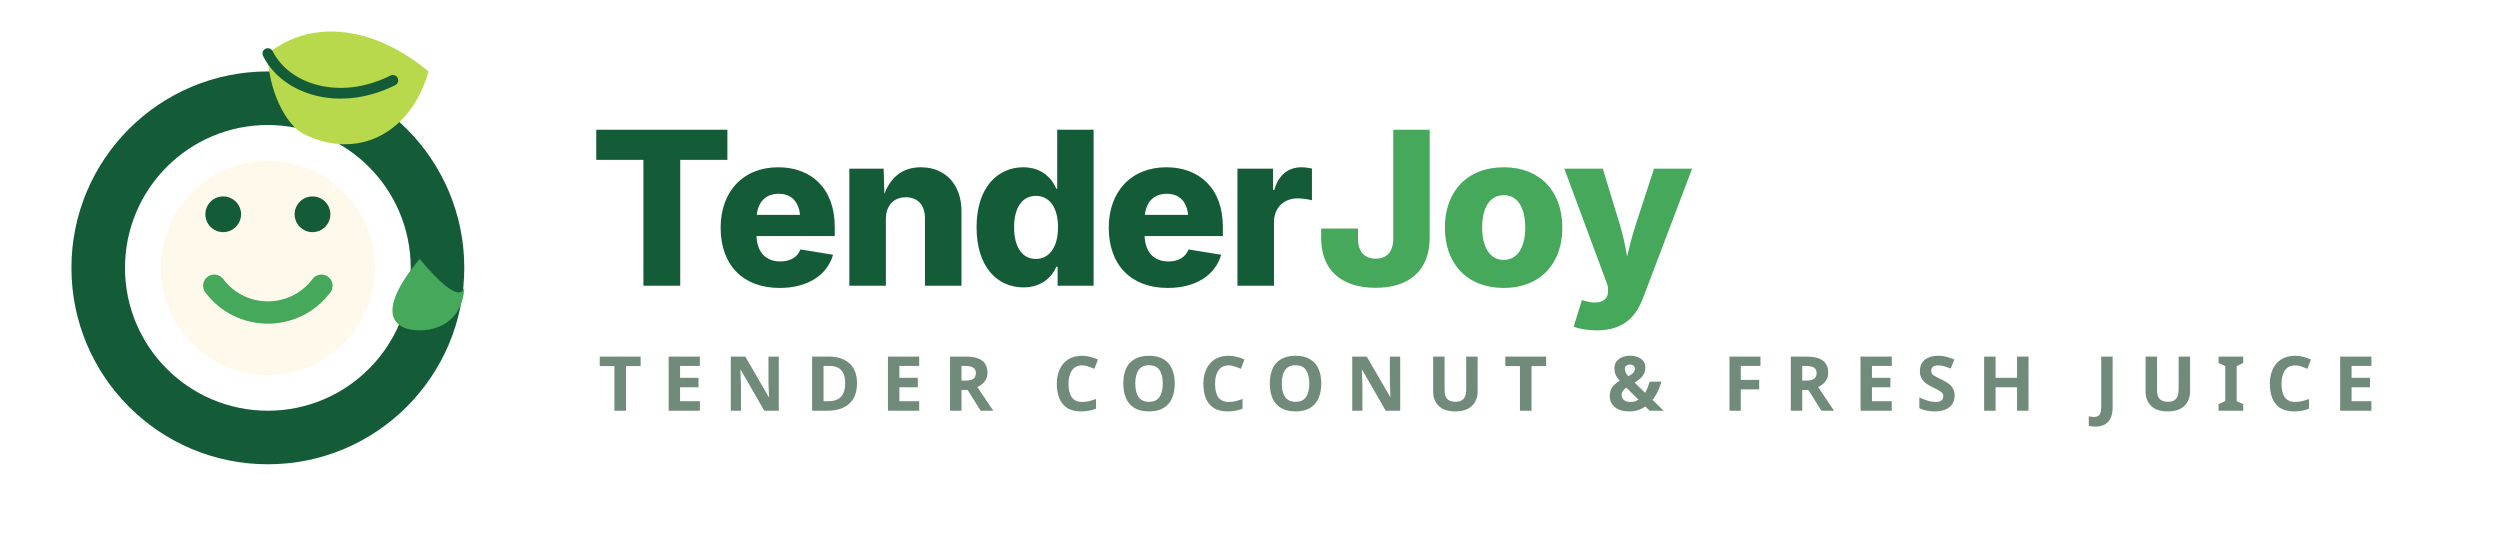
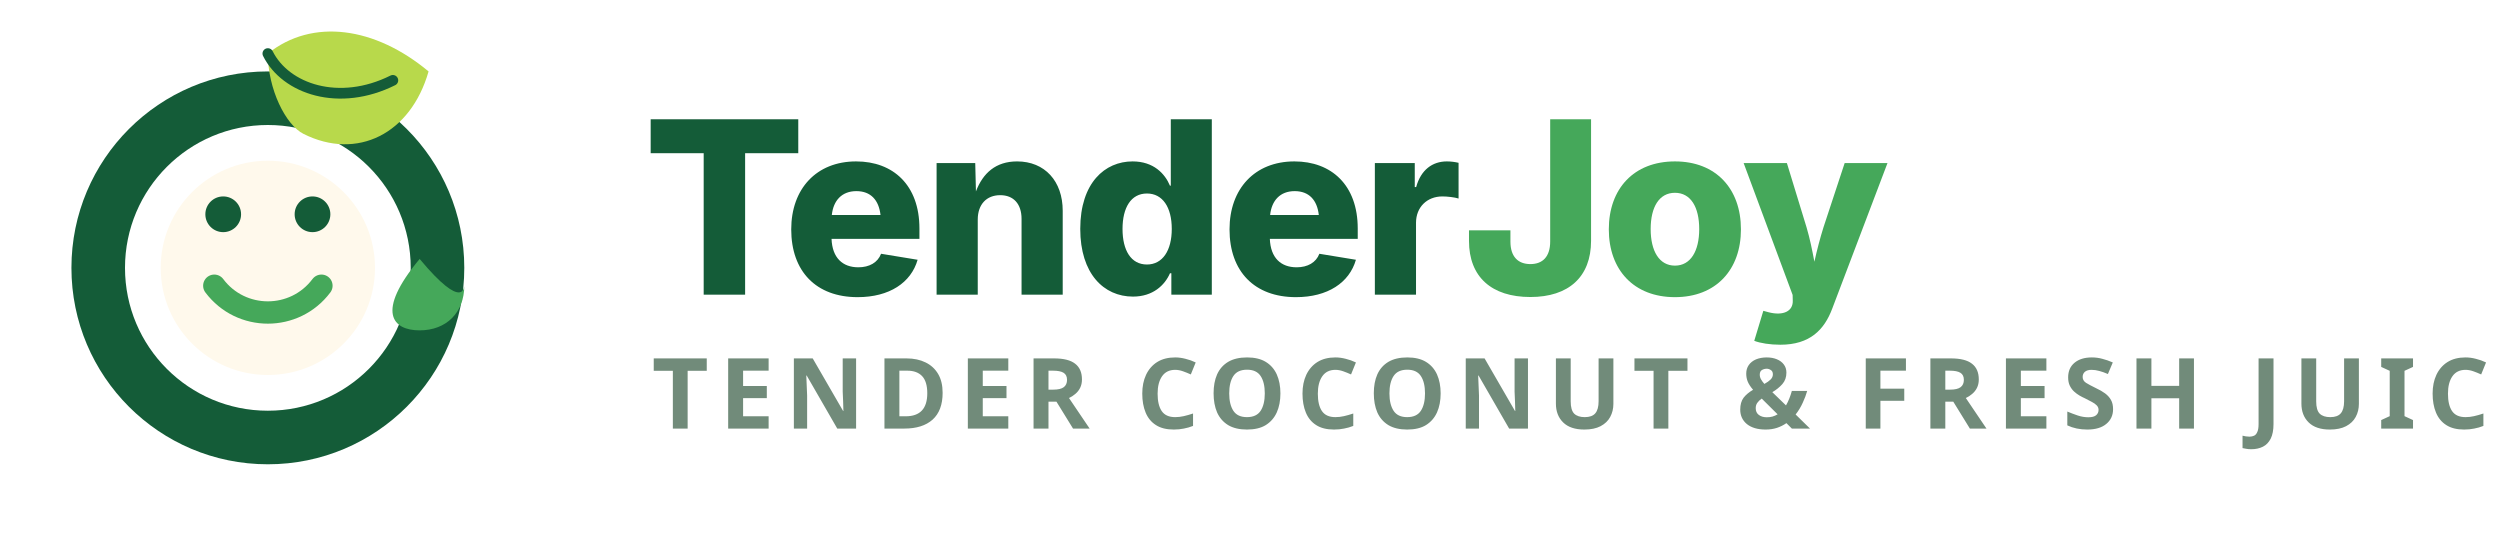
<svg xmlns="http://www.w3.org/2000/svg" viewBox="0 0 280 60" fill="none">
  <g transform="translate(4, 4)">
    <path d="M26 4A22 22 0 1 0 48 26A22 22 0 0 0 26 4Zm0 6a16 16 0 1 1-16 16A16 16 0 0 1 26 10Z" fill="#145C38" />
    <path d="M26 14a12 12 0 1 1-12 12A12 12 0 0 1 26 14Z" fill="#FFF9EC" />
    <path d="M20 28c3 4 9 4 12 0" stroke="#45A85A" stroke-width="2.5" stroke-linecap="round" />
    <path d="M26 2C31 -2 38 -1 44 4C42 11 36 14 30 11C28 10 26 6 26 2Z" fill="#B8D94B" />
    <path d="M26 2C28 6 34 8 40 5" stroke="#145C38" stroke-width="1.2" stroke-linecap="round" />
    <circle cx="21" cy="20" r="2" fill="#145C38" />
    <circle cx="31" cy="20" r="2" fill="#145C38" />
    <path d="M48 28C48 31 46 33 43 33C40 33 38 31 43 25C48 31 48 28 48 28Z" fill="#45A85A" />
  </g>
-   <text x="66" y="32" font-family="'Plus Jakarta Sans', 'Manrope', -apple-system, BlinkMacSystemFont, sans-serif" font-weight="800" font-size="24" letter-spacing="-0.5" fill="#145C38">Tender<tspan fill="#45A85A">Joy</tspan>
+   <text x="72" y="33" font-family="'Plus Jakarta Sans', 'Manrope', -apple-system, BlinkMacSystemFont, sans-serif" font-weight="800" font-size="27" letter-spacing="-0.5" fill="#145C38">Tender<tspan fill="#45A85A">Joy</tspan>
  </text>
-   <text x="67" y="46" font-family="'Plus Jakarta Sans', 'Manrope', sans-serif" font-weight="600" font-size="8.5" letter-spacing="2.2" fill="#718B7A" text-transform="uppercase">TENDER COCONUT &amp; FRESH JUICE</text>
+   <text x="73" y="48" textLength="190" lengthAdjust="spacingAndGlyphs" font-family="'Plus Jakarta Sans', 'Manrope', sans-serif" font-weight="600" font-size="11" letter-spacing="1.2" fill="#718B7A" text-transform="uppercase">TENDER COCONUT &amp; FRESH JUICE</text>
</svg>
